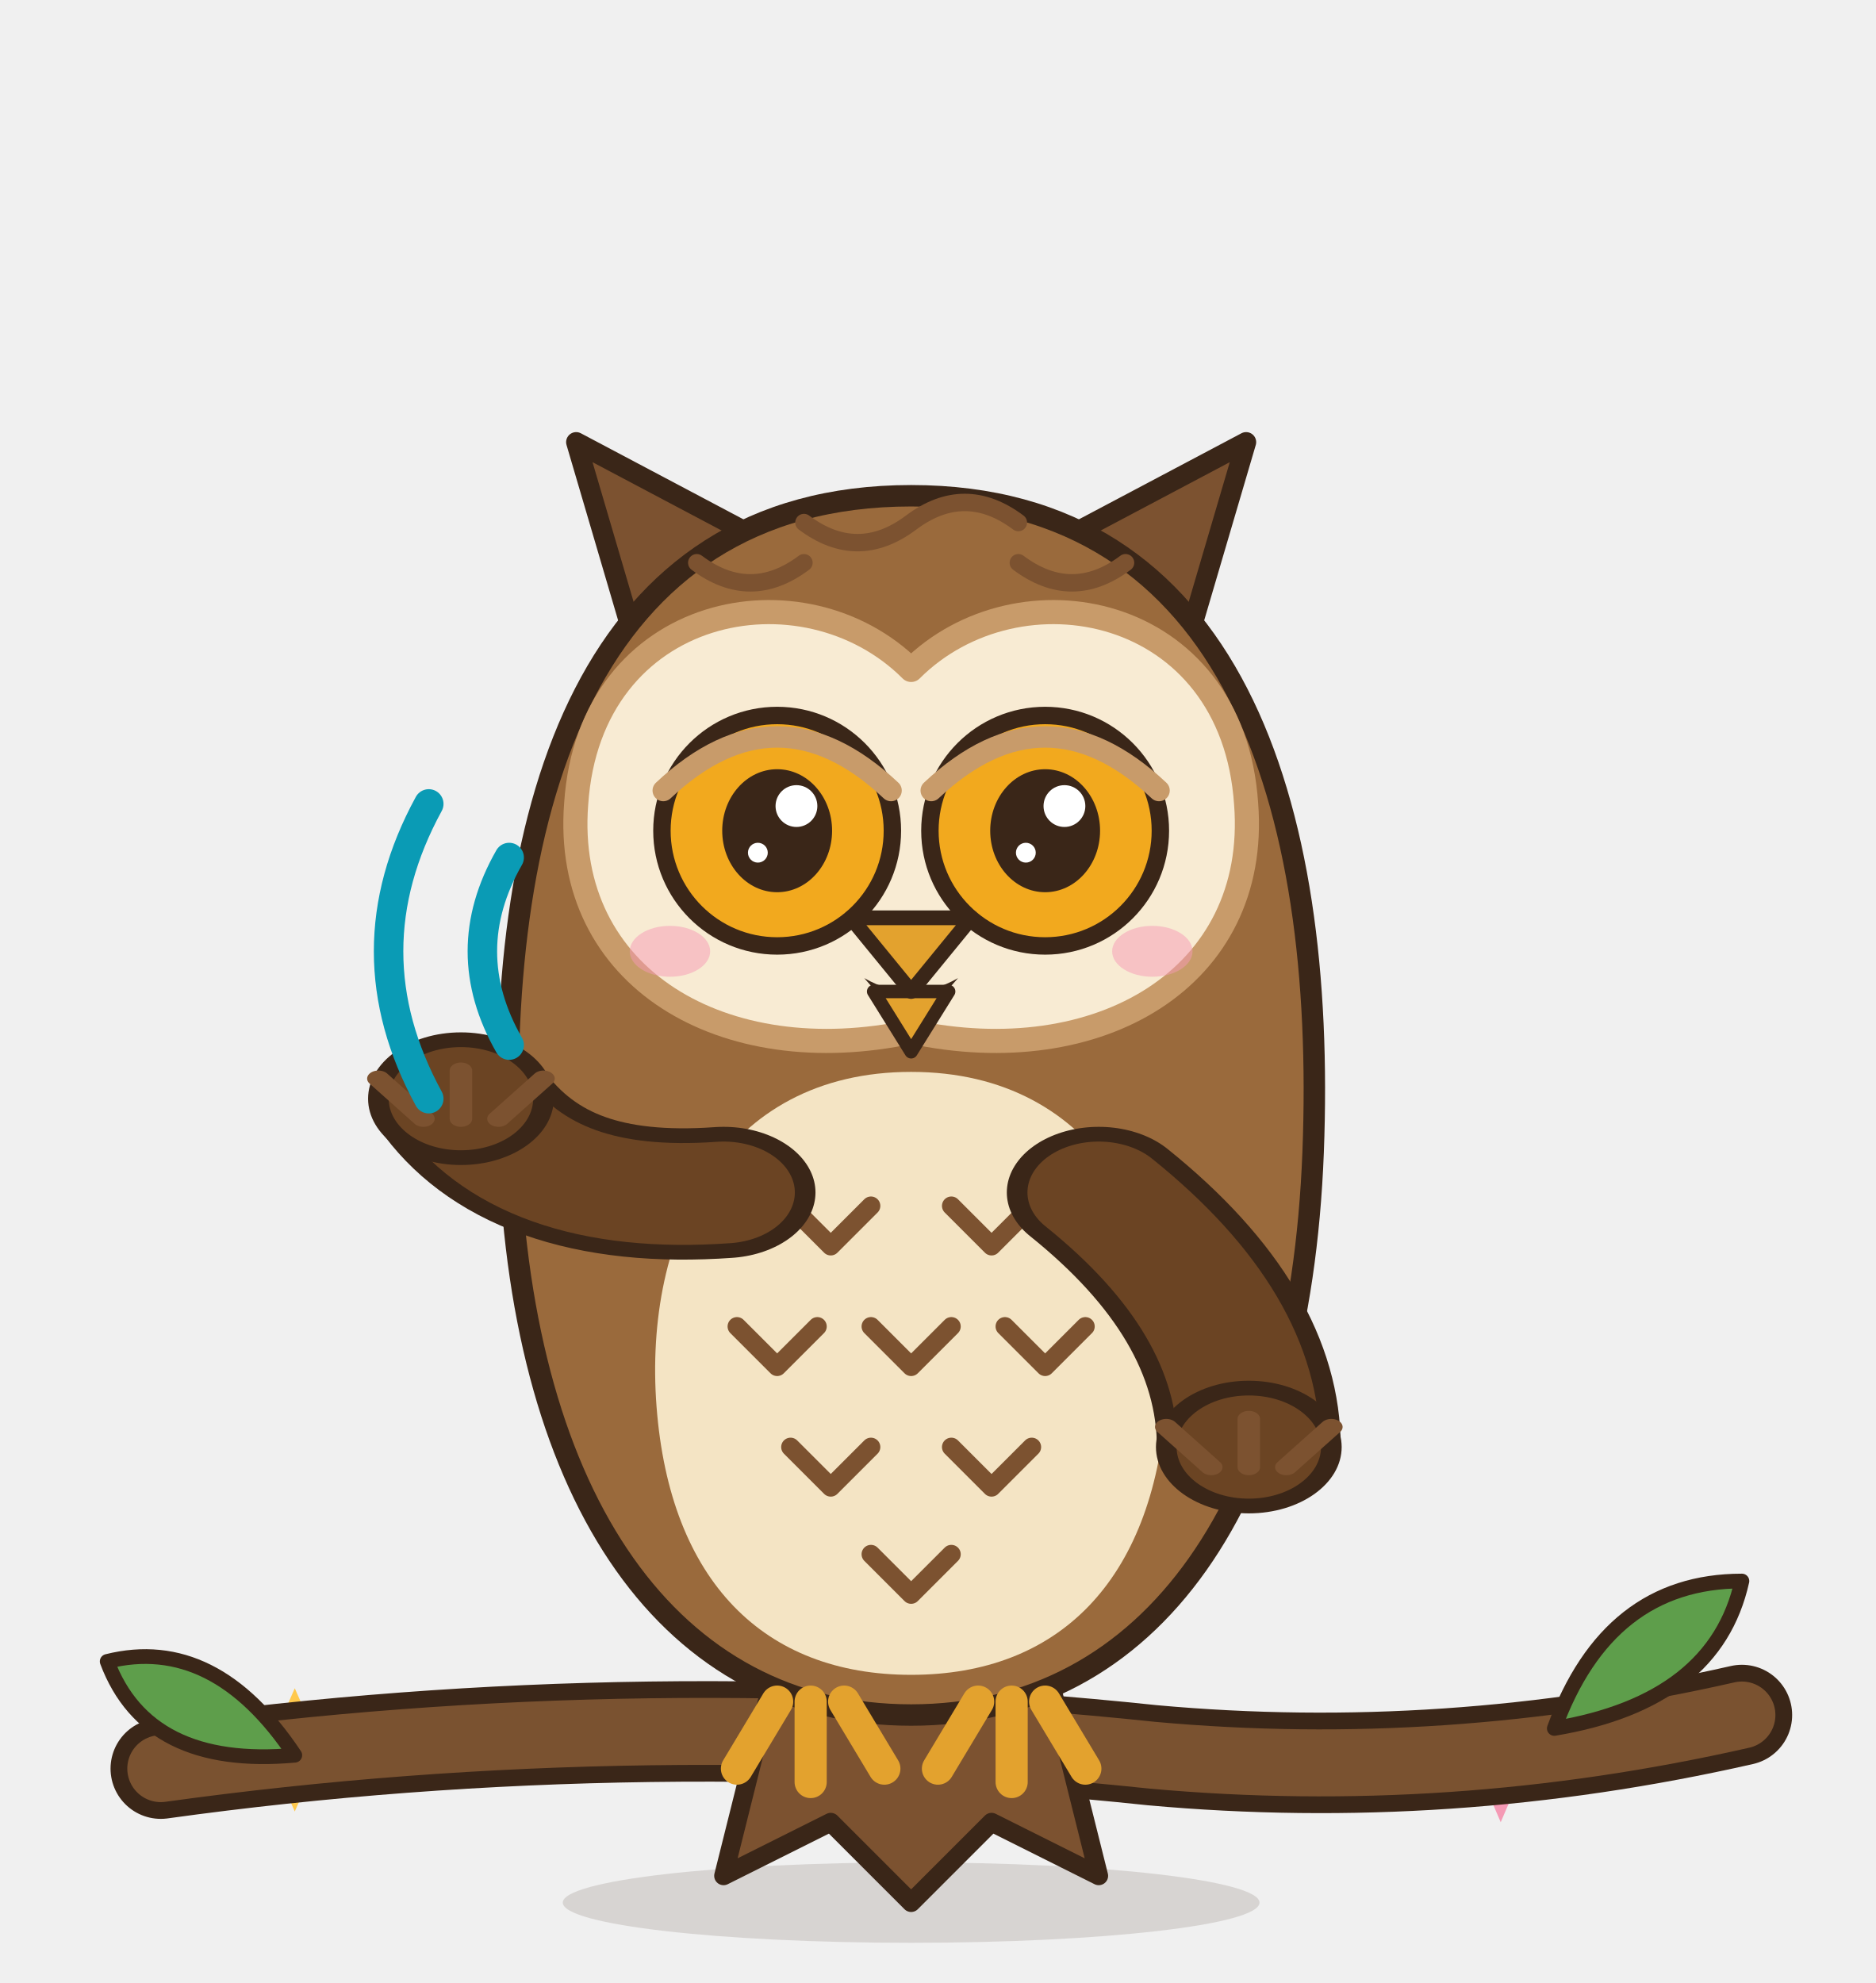
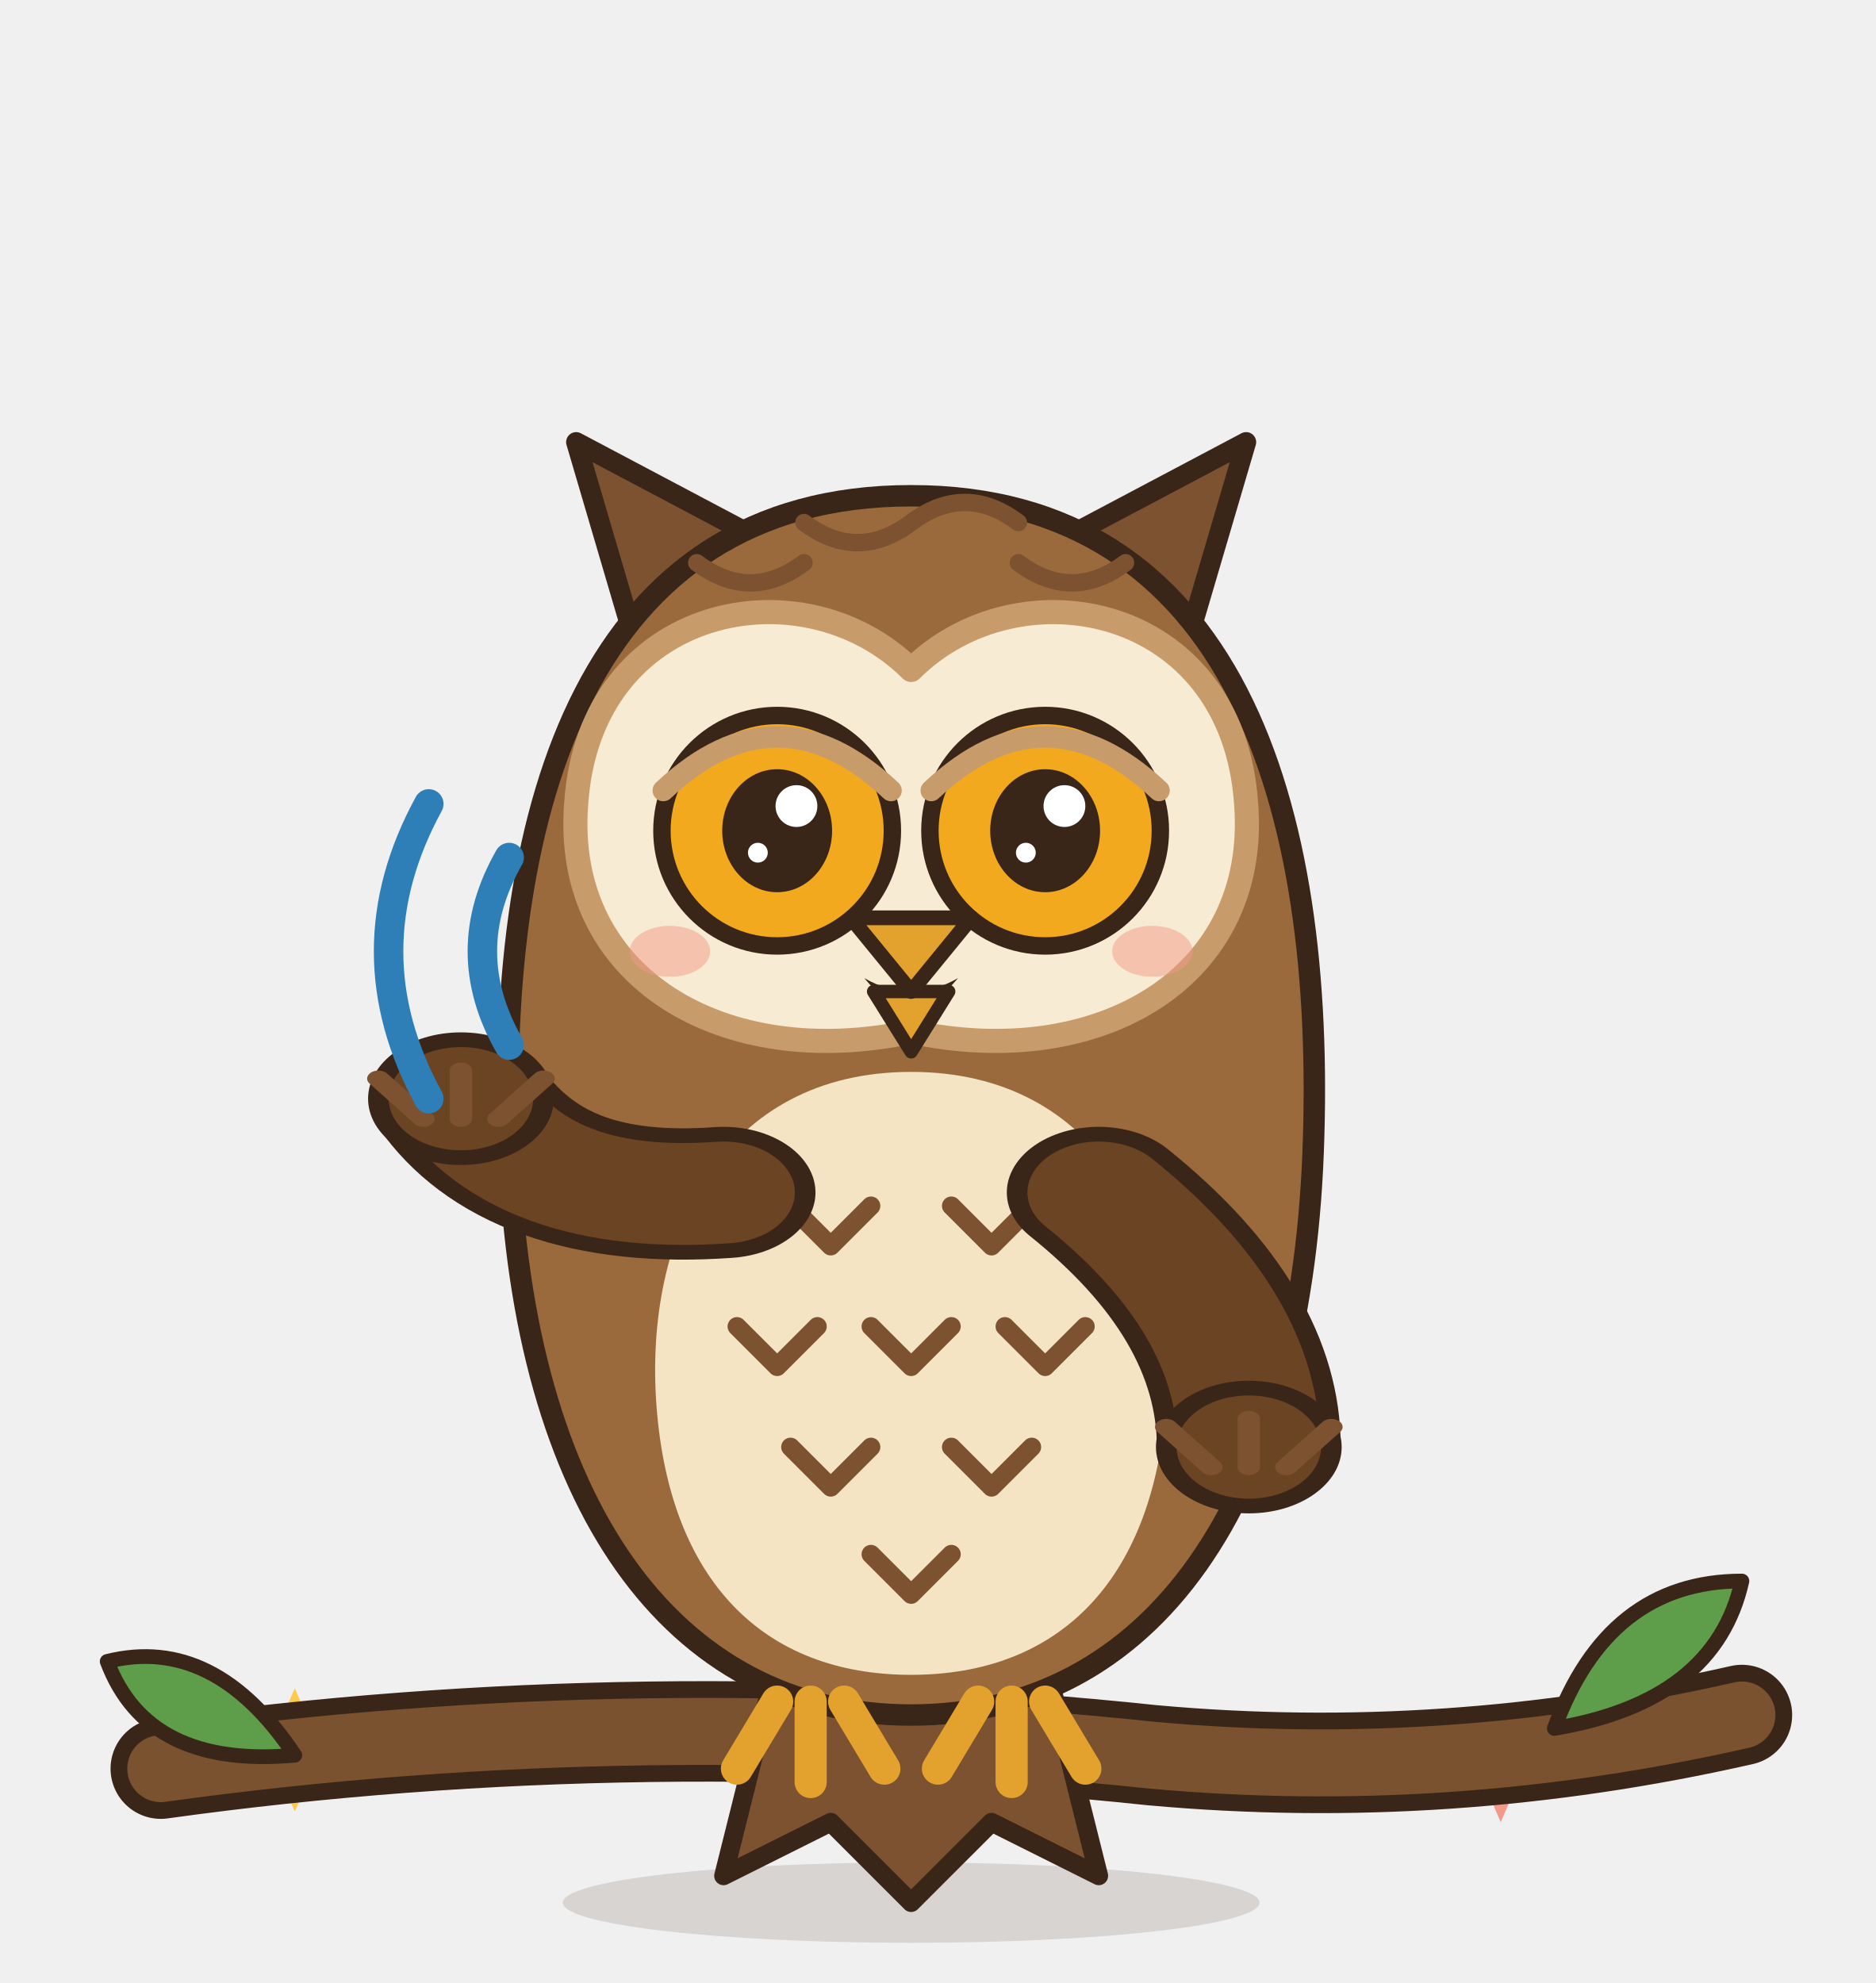
<svg xmlns="http://www.w3.org/2000/svg" viewBox="-8 -28 140 148" width="280" height="296" role="img" aria-labelledby="t">
  <style>.rd-wingL{transform-box:fill-box;transform-origin:100% 70%;animation:rd-flapL .38s ease-in-out infinite alternate}
.rd-wingR{transform-box:fill-box;transform-origin:0% 70%;animation:rd-flapR .38s ease-in-out infinite alternate}
.rd-star{transform-box:fill-box;transform-origin:center;animation:rd-star 2.2s ease-in-out infinite}
.rd-dust{transform-box:fill-box;transform-origin:center;animation:rd-dust 3s ease-in infinite}.rd-dust.b{animation-delay:1s}.rd-dust.c{animation-delay:2s}
.rd-shine{animation:rd-shine 3s ease-in-out infinite}
.rd-all{transform-box:fill-box;transform-origin:50% 100%;animation:rd-float 2.4s ease-in-out infinite}
.rd-look{animation:rd-look 5s ease-in-out infinite}
.rd-swing{transform-box:fill-box;transform-origin:100% 0%;animation:rd-swing 1.6s ease-in-out infinite alternate}
.rd-tip{transform-box:fill-box;transform-origin:center;animation:rd-tip 1.2s ease-in-out infinite alternate}
.rd-cheek{animation:rd-cheek 2.4s ease-in-out infinite}
.rd-dust,.rd-look,.rd-eyes,.rd-mouth-t,.rd-wave,.rd-bulb,.rd-ping,.rd-spark,.rd-dot,.rd-drop,.rd-sym,.rd-armL,.rd-armR,.rd-q{transform-box:fill-box;transform-origin:center}
.rd-eyes{animation:rd-blink 3.2s infinite}
.rd-ping{animation:rd-ping 2.4s ease-out infinite;transform-origin:50% 100%}
.rd-ping.b{animation-delay:.5s}
.rd-wave{transform-origin:0% 100%;animation:rd-wave .55s ease-in-out infinite alternate}
.rd-mouth-t{animation:rd-talk .24s ease-in-out infinite alternate}
.rd-snd{animation:rd-fade 1s ease-in-out infinite}.rd-snd.b{animation-delay:.3s}
.rd-bulb{animation:rd-pop 1.4s ease-in-out infinite alternate}
.rd-dot{animation:rd-fade 1.6s ease-in-out infinite}.rd-dot.b{animation-delay:.25s}.rd-dot.c{animation-delay:.5s}
.rd-spark{animation:rd-twinkle 1.1s ease-in-out infinite alternate}.rd-spark.b{animation-delay:.35s}.rd-spark.c{animation-delay:.7s}
.rd-jump{animation:rd-jump .5s cubic-bezier(.3,0,.5,1) infinite alternate}
.rd-drop{animation:rd-drop 1.8s ease-in infinite}
.rd-sym{animation:rd-bob 1.8s ease-in-out infinite alternate}.rd-sym.b{animation-delay:.4s}.rd-sym.c{animation-delay:.8s}
.rd-q{animation:rd-tilt 1.6s ease-in-out infinite alternate}
.rd-point{transform-box:fill-box;transform-origin:0% 100%;animation:rd-point .8s ease-in-out infinite alternate}
.rd-fist{transform-box:fill-box;transform-origin:100% 100%;animation:rd-fist .5s ease-in-out infinite alternate}
@keyframes rd-float{0%,100%{transform:translateY(0) rotate(0deg) scale(1,1)}25%{transform:translateY(-5px) rotate(-2.5deg) scale(.98,1.03)}50%{transform:translateY(-7px) rotate(0deg) scale(1,1)}75%{transform:translateY(-5px) rotate(2.5deg) scale(.98,1.03)}}
@keyframes rd-flapL{from{transform:rotate(8deg) scaleX(1)}to{transform:rotate(-14deg) scaleX(.72)}}
@keyframes rd-flapR{from{transform:rotate(-8deg) scaleX(1)}to{transform:rotate(14deg) scaleX(.72)}}
@keyframes rd-star{0%,100%{transform:rotate(0deg) scale(1)}50%{transform:rotate(72deg) scale(1.22)}}
@keyframes rd-dust{0%{transform:translateY(8px) scale(.3);opacity:0}20%{opacity:1}100%{transform:translateY(-26px) scale(1) rotate(90deg);opacity:0}}
@keyframes rd-shine{0%,100%{opacity:.35}50%{opacity:.75}}
@keyframes rd-look{0%,30%,100%{transform:translateX(0)}38%,55%{transform:translateX(-2.5px)}63%,80%{transform:translateX(2.5px)}}
@keyframes rd-swing{from{transform:rotate(-12deg)}to{transform:rotate(10deg)}}
@keyframes rd-tip{from{transform:scale(.85)}to{transform:scale(1.25)}}
@keyframes rd-cheek{0%,100%{opacity:.35}50%{opacity:.75}}
@keyframes rd-blink{0%,93%,100%{transform:scaleY(1)}96.5%{transform:scaleY(.08)}}
@keyframes rd-ping{0%{opacity:.9;transform:scale(.5)}100%{opacity:0;transform:scale(1.25)}}
@keyframes rd-wave{from{transform:rotate(-18deg)}to{transform:rotate(24deg)}}
@keyframes rd-talk{from{transform:scaleY(.3)}to{transform:scaleY(1.4)}}
@keyframes rd-fade{0%,100%{opacity:.15}50%{opacity:1}}
@keyframes rd-pop{from{transform:scale(.8) rotate(-6deg)}to{transform:scale(1.2) rotate(6deg)}}
@keyframes rd-twinkle{from{transform:scale(.4) rotate(0deg);opacity:.3}to{transform:scale(1.1) rotate(25deg);opacity:1}}
@keyframes rd-jump{from{transform:translateY(0) scale(1.04,.96)}to{transform:translateY(-12px) scale(.97,1.04)}}
@keyframes rd-drop{0%{transform:translateY(-3px);opacity:0}25%{opacity:1}100%{transform:translateY(9px);opacity:0}}
@keyframes rd-bob{from{transform:translateY(4px) rotate(-8deg)}to{transform:translateY(-5px) rotate(8deg)}}
@keyframes rd-tilt{from{transform:rotate(-14deg) translateY(2px)}to{transform:rotate(14deg) translateY(-3px)}}
@keyframes rd-point{from{transform:rotate(4deg)}to{transform:rotate(-16deg)}}
@keyframes rd-fist{from{transform:rotate(-6deg)}to{transform:rotate(16deg)}}
@media (prefers-reduced-motion:reduce){.rd-all,.rd-all *{animation:none!important}}</style>
  <ellipse cx="60" cy="114" rx="26" ry="3" fill="#3A2618" opacity=".14" />
  <path class="rd-dust" d="M14 98 l1.4 3.2 l3.2 1.4 l-3.2 1.4 l-1.4 3.2 l-1.4 -3.2 l-3.2 -1.4 l3.2 -1.4 z" fill="#FFC94D" />
-   <path class="rd-dust b" d="M104 100 l1.2 2.8 l2.8 1.2 l-2.8 1.2 l-1.2 2.8 l-1.2 -2.8 l-2.8 -1.2 l2.8 -1.2 z" fill="#F59AB5" />
-   <circle class="rd-dust c" cx="92" cy="104" r="1.9" fill="#0A9BB5" />
+   <path class="rd-dust b" d="M104 100 l1.2 2.8 l2.8 1.2 l-2.8 1.2 l-1.2 2.8 l-1.2 -2.8 l-2.8 -1.2 l2.8 -1.2 z" fill="#F2998A" />
+   <circle class="rd-dust c" cx="92" cy="104" r="1.9" fill="#2E7FB8" />
  <g class="rd-all">
    <g>
      <path d="M4 104 Q40 99 78 103 Q100 105 122 100" fill="none" stroke="#3A2618" stroke-width="7.5" stroke-linecap="round" />
      <path d="M4 104 Q40 99 78 103 Q100 105 122 100" fill="none" stroke="#7A5230" stroke-width="5" stroke-linecap="round" />
      <g class="rd-swing">
        <path d="M108 101 Q112 90 122 90 Q120 99 108 101 Z" fill="#5E9E4B" stroke="#3A2618" stroke-width="1.1" stroke-linejoin="round" />
      </g>
      <path d="M14 103 Q8 94 0 96 Q3 104 14 103 Z" fill="#5E9E4B" stroke="#3A2618" stroke-width="1.1" stroke-linejoin="round" />
      <path d="M50 96 L46 112 L54 108 L60 114 L66 108 L74 112 L70 96 Z" fill="#7C5230" stroke="#3A2618" stroke-width="1.4" stroke-linejoin="round" />
      <path d="M40 22 L35 5 L52 14 Z M80 22 L85 5 L68 14 Z" fill="#7C5230" stroke="#3A2618" stroke-width="1.5" stroke-linejoin="round" />
      <path d="M60 9 C84 9 91 32 90 58 C89 84 78 100 60 100 C42 100 31 84 30 58 C29 32 36 9 60 9 Z" fill="#9A6A3C" stroke="#3A2618" stroke-width="1.6" />
      <path d="M44 14 q4 3 8 0 M68 14 q4 3 8 0 M52 11 q4 3 8 0 q4 -3 8 0" fill="none" stroke="#7C5230" stroke-width="1.3" stroke-linecap="round" />
      <path d="M60 52 C74 52 80 64 79 77 C78 90 71 97 60 97 C49 97 42 90 41 77 C40 64 46 52 60 52 Z" fill="#F4E4C4" />
      <path d="M51 62 l3 3 l3 -3 M63 62 l3 3 l3 -3 M47 71 l3 3 l3 -3 M57 71 l3 3 l3 -3 M67 71 l3 3 l3 -3 M51 80 l3 3 l3 -3 M63 80 l3 3 l3 -3 M57 88 l3 3 l3 -3" fill="none" stroke="#7C5230" stroke-width="1.4" stroke-linecap="round" stroke-linejoin="round" />
      <path d="M50 99 l-3 5 M52.5 99 v6 M55 99 l3 5 M65 99 l-3 5 M67.5 99 v6 M70 99 l3 5" stroke="#E3A22E" stroke-width="2.4" stroke-linecap="round" />
      <path d="M60 22 C52 14 36 17 35 32 C34 45 46 52 60 49 C74 52 86 45 85 32 C84 17 68 14 60 22 Z" fill="#F8EBD3" stroke="#C89B6A" stroke-width="1.8" stroke-linejoin="round" />
      <g class="rd-cheek">
-         <ellipse cx="42" cy="43" rx="3" ry="1.9" fill="#F59AB5" opacity=".5" />
-         <ellipse cx="78" cy="43" rx="3" ry="1.9" fill="#F59AB5" opacity=".5" />
+         <ellipse cx="42" cy="43" rx="3" ry="1.9" fill="#F2998A" opacity=".5" />
+         <ellipse cx="78" cy="43" rx="3" ry="1.9" fill="#F2998A" opacity=".5" />
      </g>
      <circle cx="50" cy="34" r="8.6" fill="#F2A91E" stroke="#3A2618" stroke-width="1.3" />
      <circle cx="70" cy="34" r="8.6" fill="#F2A91E" stroke="#3A2618" stroke-width="1.3" />
      <g class="rd-look">
        <g class="rd-eyes">
          <g transform="translate(-2 0)">
            <ellipse cx="52" cy="34" rx="4.1" ry="4.59" fill="#3A2618" />
            <circle cx="53.44" cy="32.16" r="1.56" fill="#FFFFFF" />
            <circle cx="50.56" cy="35.64" r="0.74" fill="#FFFFFF" />
          </g>
          <g transform="translate(2 0)">
            <ellipse cx="68" cy="34" rx="4.1" ry="4.59" fill="#3A2618" />
            <circle cx="69.44" cy="32.16" r="1.56" fill="#FFFFFF" />
            <circle cx="66.56" cy="35.64" r="0.74" fill="#FFFFFF" />
          </g>
        </g>
      </g>
      <path d="M41.5 31 Q50 23 58.5 31 M61.5 31 Q70 23 78.5 31" fill="none" stroke="#C89B6A" stroke-width="1.6" stroke-linecap="round" />
      <path d="M56.5 45 Q60 47 63.5 45 L60 49 Z" fill="#3A2618" />
      <path class="rd-mouth-t" d="M57.2 46 L62.8 46 L60 50.5 Z" fill="#E3A22E" stroke="#3A2618" stroke-width="1" stroke-linejoin="round" />
      <path d="M55.5 40.5 L64.5 40.5 L60 46 Z" fill="#E3A22E" stroke="#3A2618" stroke-width="1.1" stroke-linejoin="round" />
      <g transform="translate(60 0) scale(1.4 1) translate(-60 0)">
        <g class="rd-swing">
          <path d="M70 61 Q78 70 78 80" fill="none" stroke="#3A2618" stroke-width="9.8" stroke-linecap="round" />
          <path d="M70 61 Q78 70 78 80" fill="none" stroke="#6B4423" stroke-width="7.6" stroke-linecap="round" />
          <circle cx="78" cy="80" r="4.4" fill="#6B4423" stroke="#3A2618" stroke-width="1.1" />
          <path d="M76.0 81.5 l-2.4 -3 M78 81.5 l0 -3.6 M80.0 81.5 l2.4 -3" stroke="#7C5230" stroke-width="1.2" stroke-linecap="round" />
        </g>
        <g class="rd-point">
          <g>
            <path d="M50 61 Q40 62 36 54" fill="none" stroke="#3A2618" stroke-width="9.8" stroke-linecap="round" />
            <path d="M50 61 Q40 62 36 54" fill="none" stroke="#6B4423" stroke-width="7.6" stroke-linecap="round" />
            <circle cx="36" cy="54" r="4.4" fill="#6B4423" stroke="#3A2618" stroke-width="1.1" />
            <path d="M34.0 55.5 l-2.4 -3 M36 55.5 l0 -3.6 M38.0 55.5 l2.4 -3" stroke="#7C5230" stroke-width="1.2" stroke-linecap="round" />
          </g>
        </g>
      </g>
-       <path class="rd-snd" d="M30 36 Q26 43 30 50" fill="none" stroke="#0A9BB5" stroke-width="2.2" stroke-linecap="round" />
-       <path class="rd-snd b" d="M24 32 Q18 43 24 54" fill="none" stroke="#0A9BB5" stroke-width="2.2" stroke-linecap="round" />
+       <path class="rd-snd" d="M30 36 Q26 43 30 50" fill="none" stroke="#2E7FB8" stroke-width="2.2" stroke-linecap="round" />
+       <path class="rd-snd b" d="M24 32 Q18 43 24 54" fill="none" stroke="#2E7FB8" stroke-width="2.2" stroke-linecap="round" />
    </g>
  </g>
</svg>
